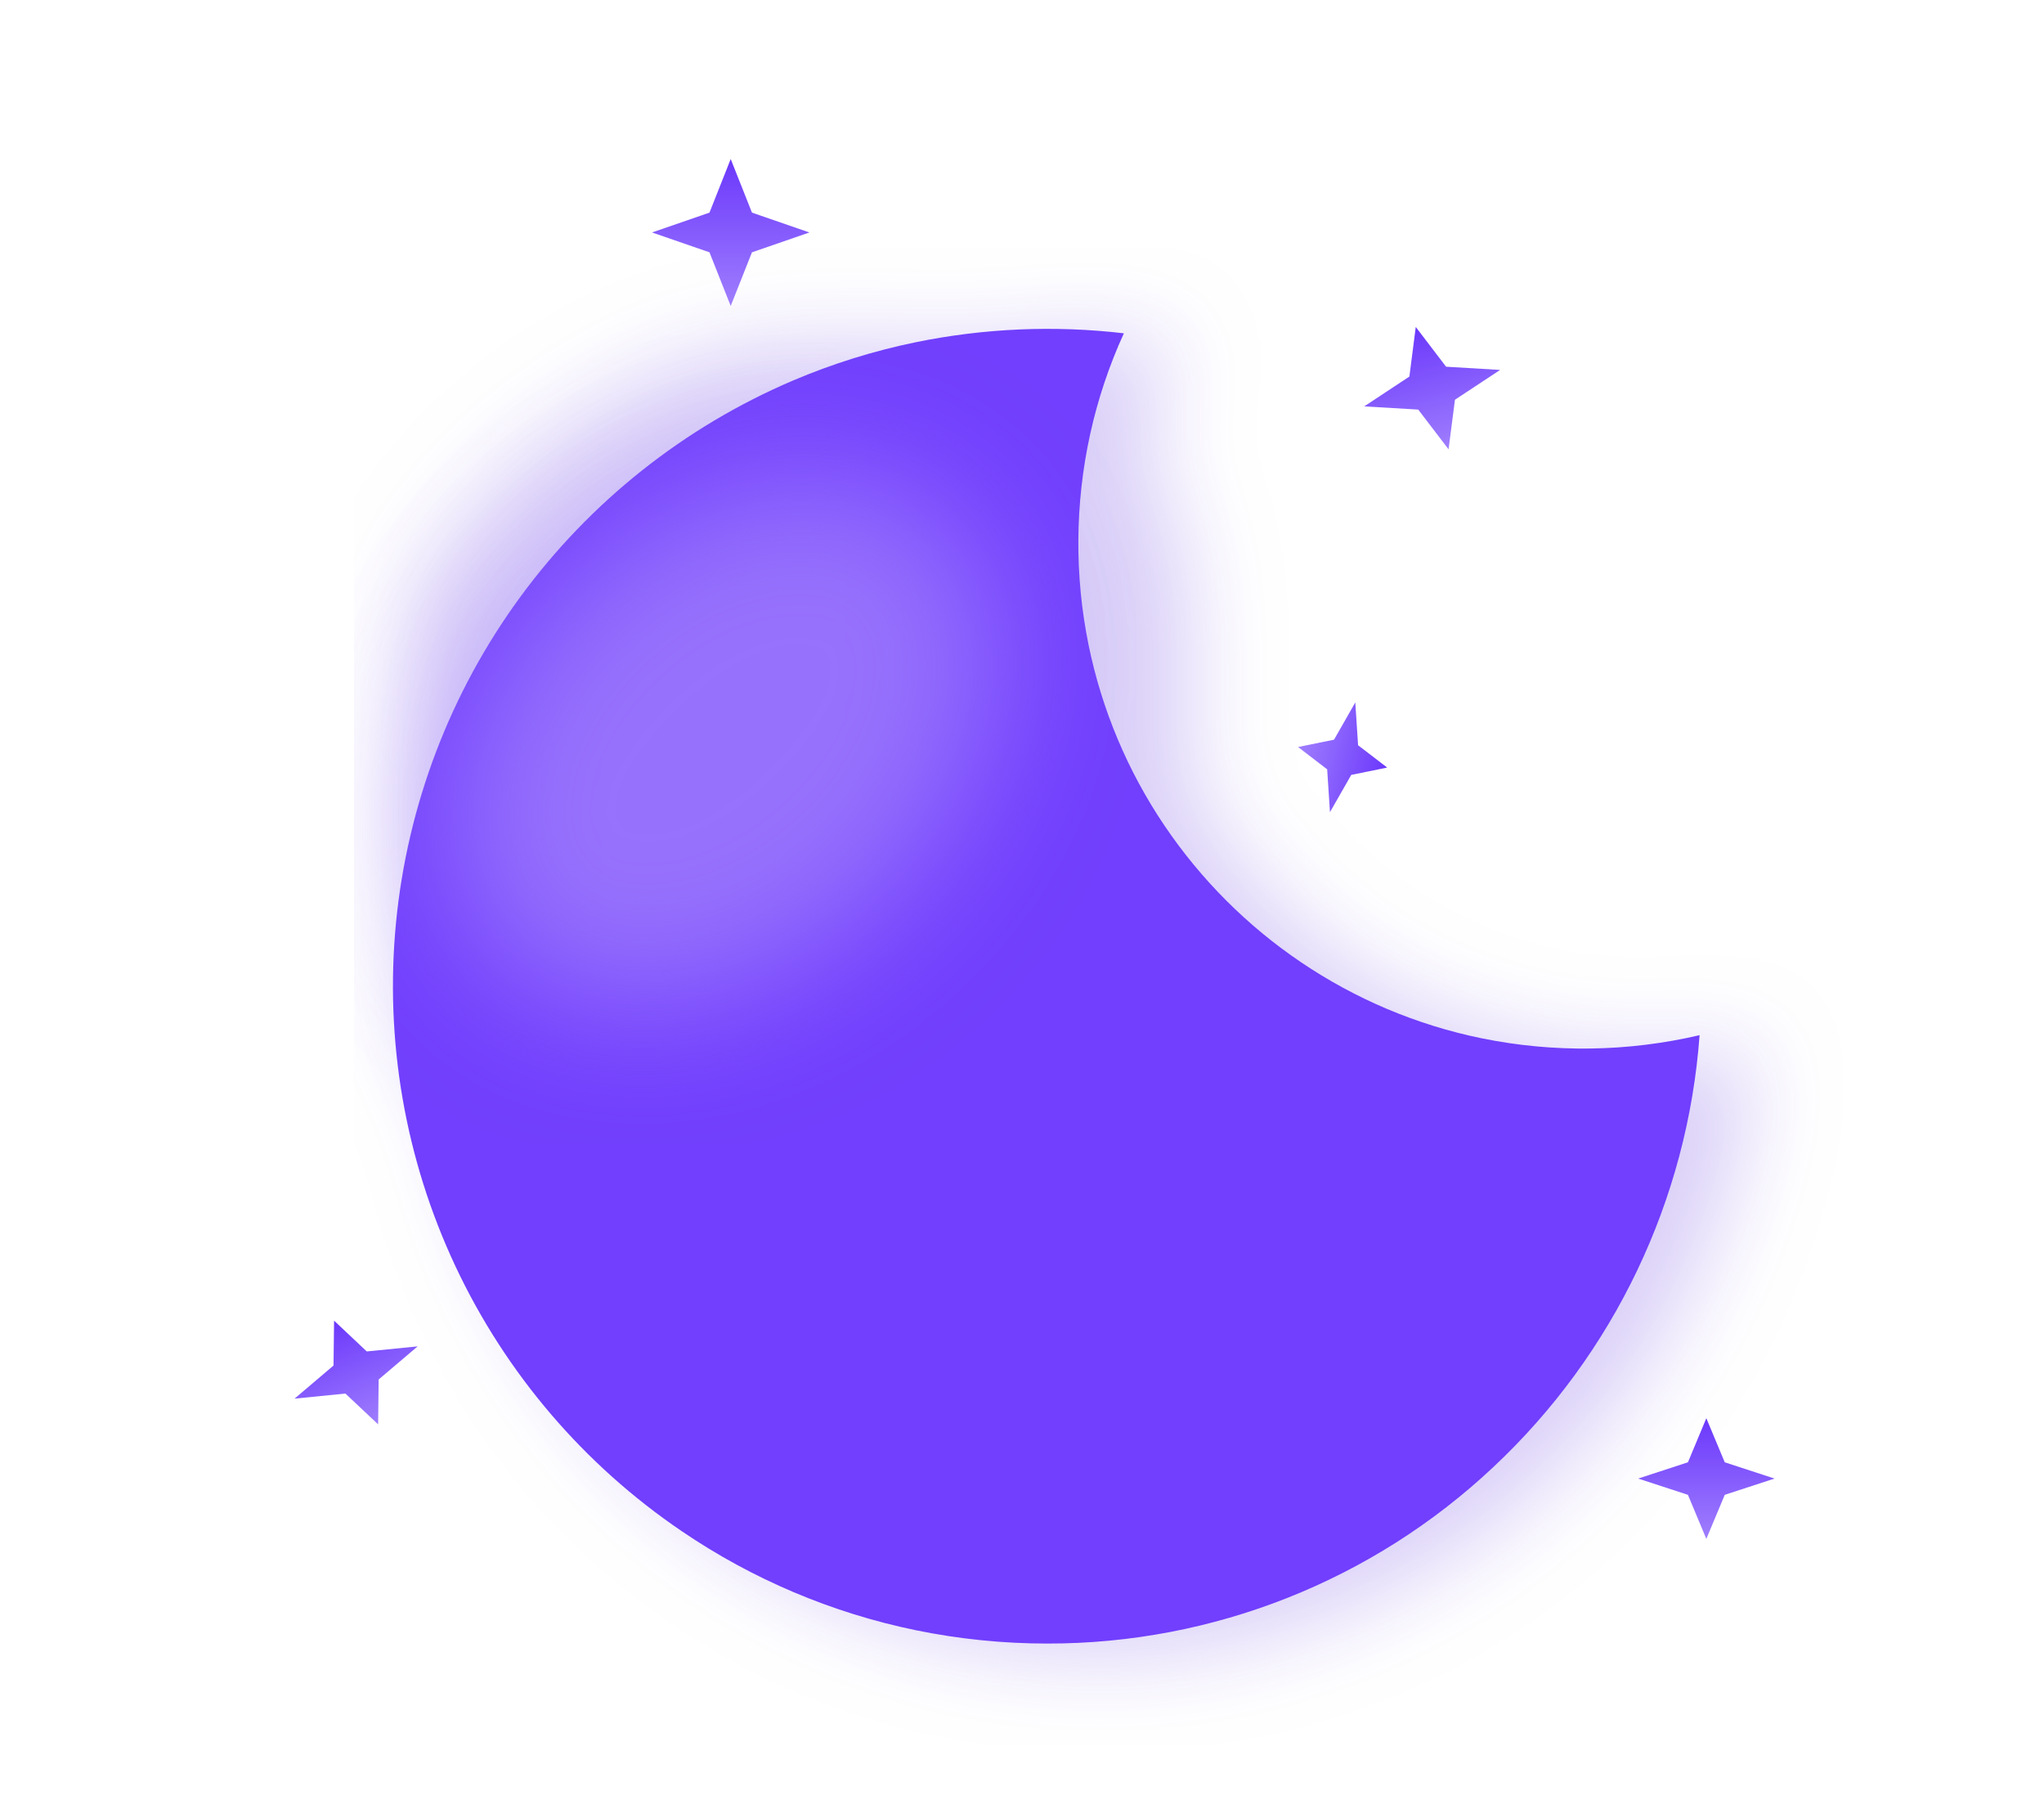
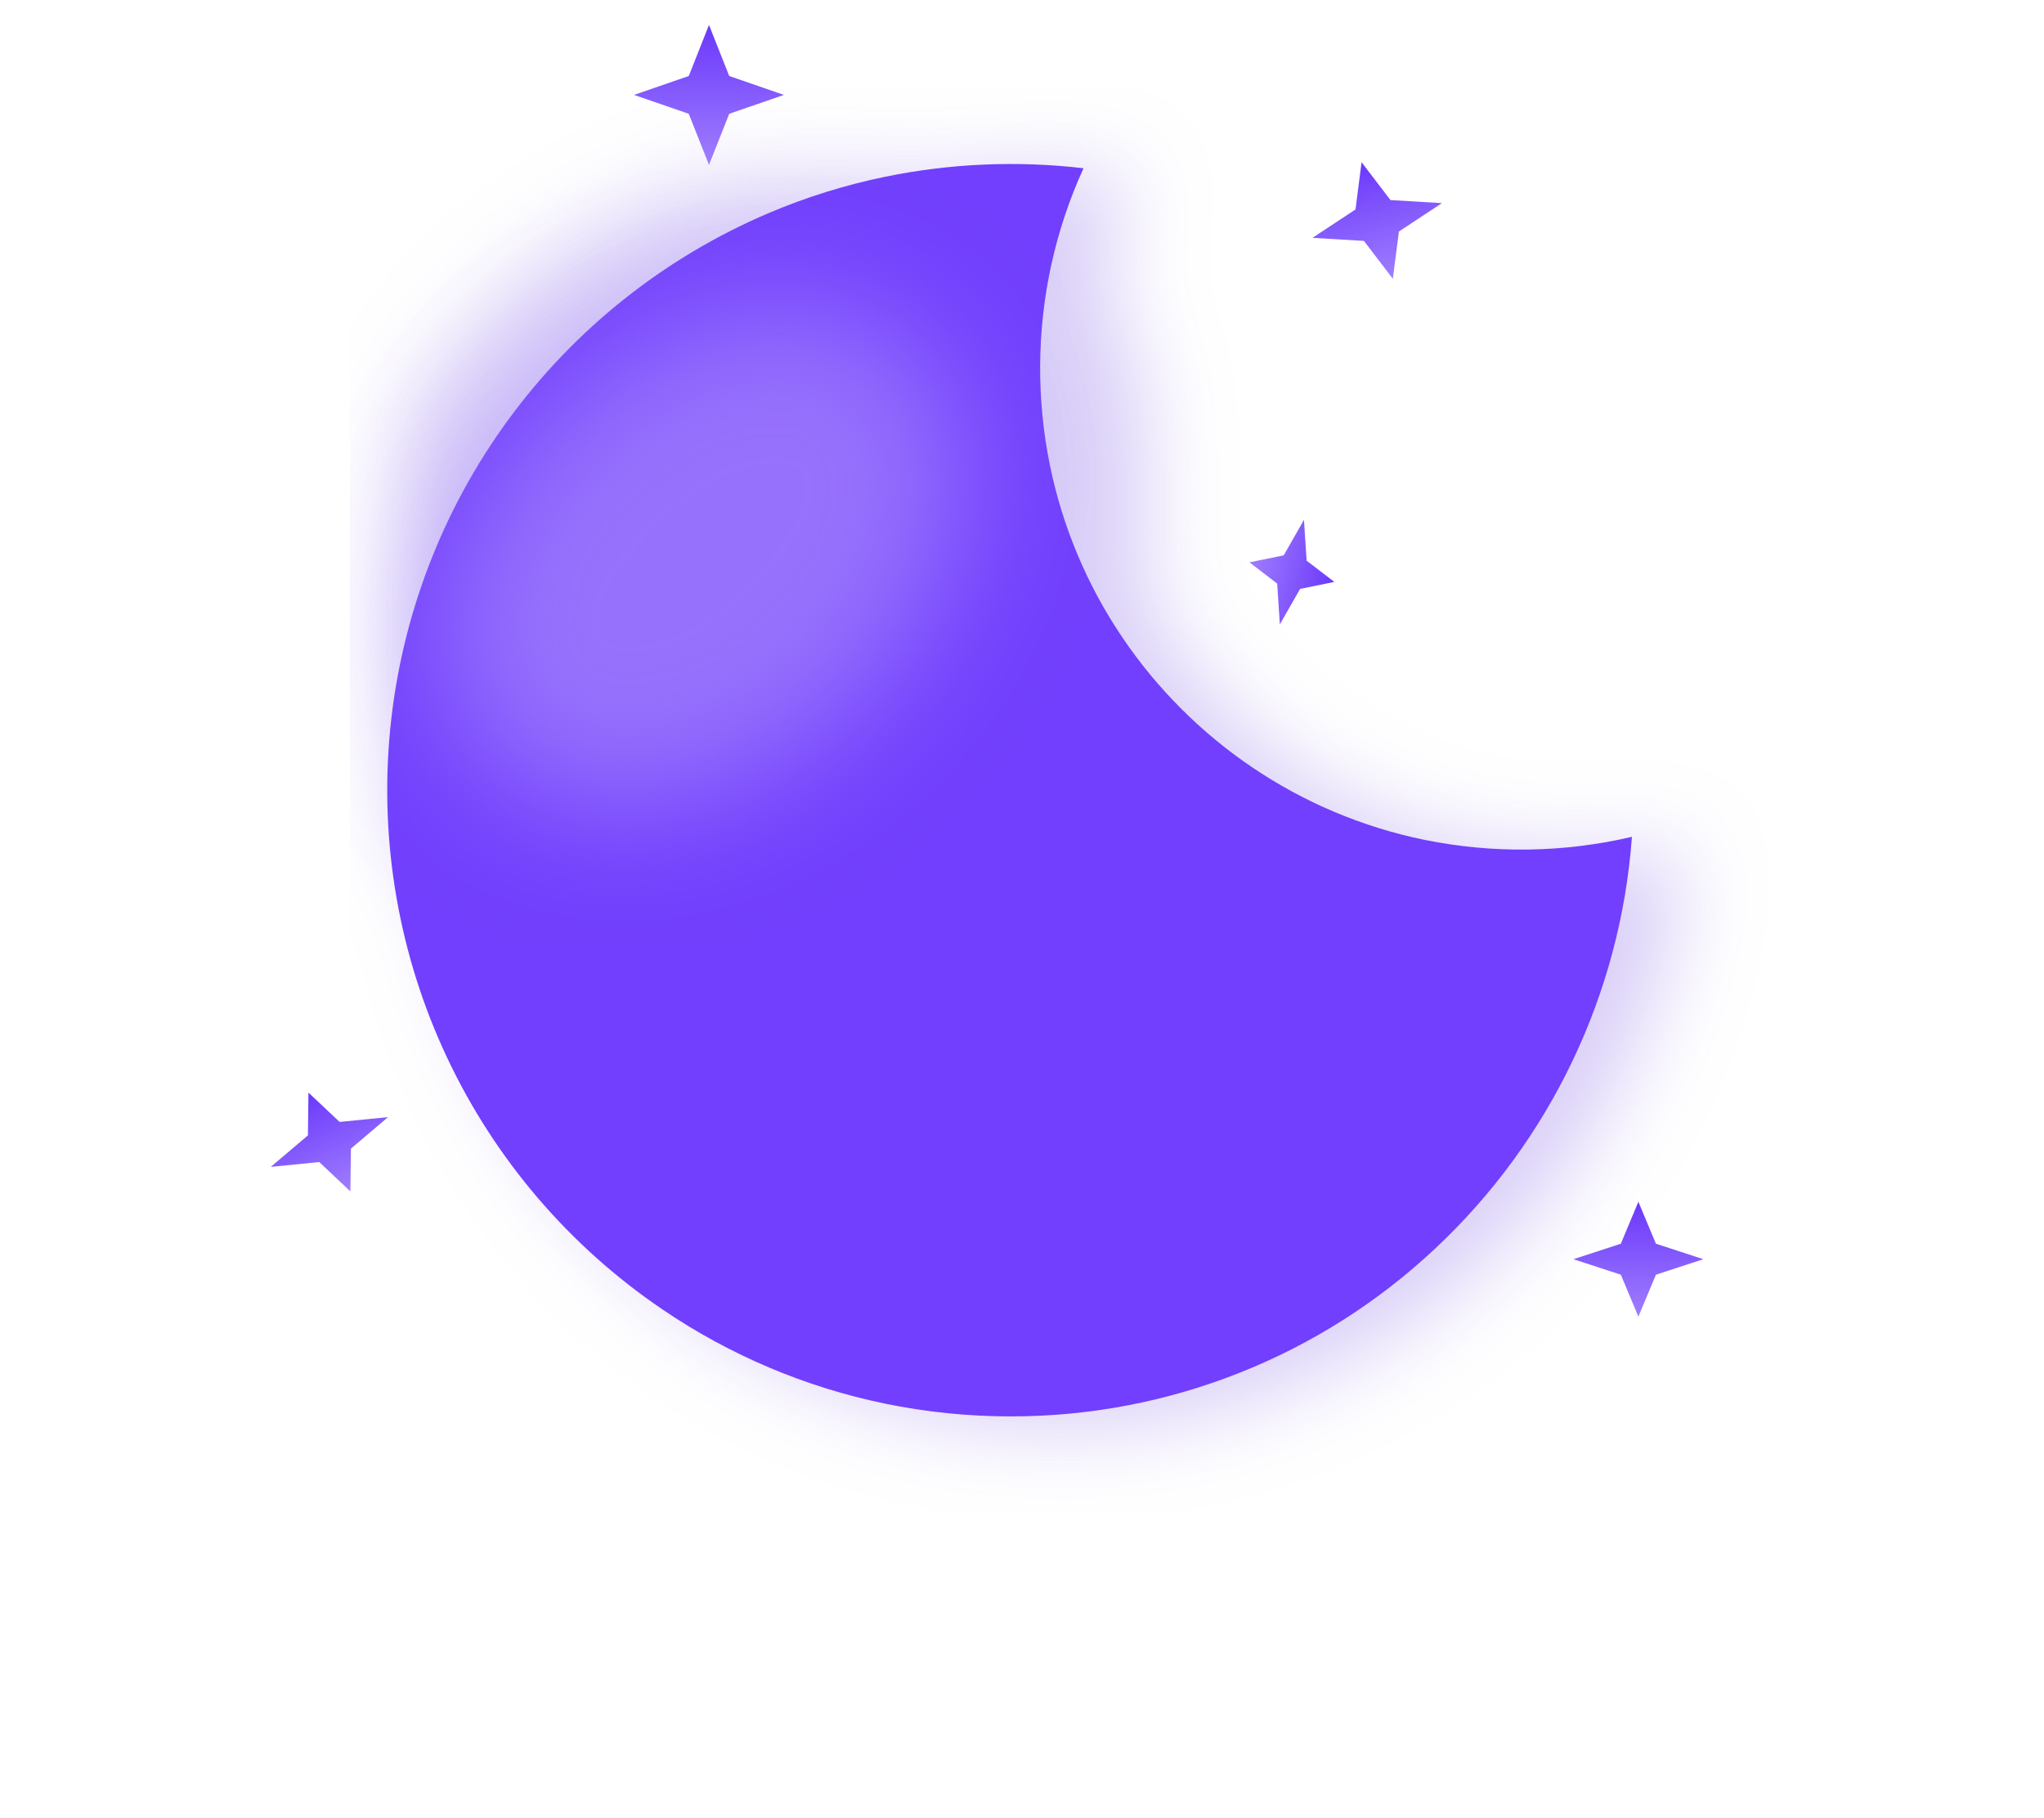
<svg xmlns="http://www.w3.org/2000/svg" width="90" height="80" viewBox="0 0 90 80" fill="none">
  <g filter="url(#filter0_d_141_6560)">
-     <path d="M46.122 72.349C44.173 72.35 42.229 72.153 40.32 71.761C36.635 71.002 33.137 69.523 30.025 67.407C25.715 64.486 22.271 60.457 20.056 55.745C17.841 51.033 16.936 45.81 17.436 40.627C17.936 35.444 19.824 30.492 22.899 26.291C25.975 22.089 30.126 18.794 34.916 16.751C36.657 16.011 38.467 15.446 40.32 15.065C43.335 14.448 46.429 14.315 49.486 14.672C48.835 16.096 48.337 17.584 48.001 19.113C47.331 22.169 47.308 25.331 47.933 28.397C48.515 31.242 49.653 33.945 51.279 36.351C52.88 38.719 54.919 40.759 57.288 42.359C58.478 43.163 59.743 43.85 61.066 44.41C62.411 44.979 63.81 45.413 65.241 45.706C68.412 46.352 71.684 46.305 74.835 45.568C74.304 52.818 71.064 59.603 65.76 64.574C60.445 69.575 53.42 72.357 46.122 72.349V72.349Z" fill="#713FFD" />
+     <path d="M44.505 62.349C42.648 62.35 40.796 62.162 38.977 61.789C35.467 61.066 32.135 59.657 29.171 57.642C25.065 54.859 21.784 51.021 19.674 46.532C17.564 42.043 16.701 37.069 17.178 32.131C17.655 27.194 19.453 22.476 22.383 18.474C25.313 14.471 29.267 11.332 33.83 9.386C35.488 8.681 37.213 8.143 38.978 7.78C41.85 7.192 44.797 7.066 47.709 7.406C47.089 8.762 46.615 10.18 46.294 11.636C45.656 14.548 45.634 17.56 46.229 20.48C46.784 23.191 47.868 25.765 49.417 28.057C50.942 30.313 52.885 32.256 55.141 33.781C56.275 34.547 57.48 35.201 58.74 35.734C60.022 36.276 61.354 36.69 62.717 36.969C65.737 37.584 68.855 37.539 71.856 36.837C71.35 43.743 68.264 50.207 63.212 54.942C58.149 59.707 51.457 62.356 44.505 62.349V62.349Z" fill="#713FFD" />
    <g filter="url(#filter1_f_141_6560)">
-       <path d="M38.459 39.906C44.104 34.823 45.717 27.411 42.061 23.351C38.405 19.291 30.866 20.12 25.221 25.203C19.576 30.285 17.963 37.697 21.619 41.757C25.275 45.817 32.815 44.988 38.459 39.906Z" fill="#A586FC" fill-opacity="0.72" />
+       <path d="M37.205 31.444C42.583 26.602 44.118 19.541 40.636 15.674C37.154 11.806 29.971 12.596 24.594 17.438C19.217 22.279 17.681 29.34 21.163 33.207C24.646 37.075 31.828 36.285 37.205 31.444Z" fill="#A586FC" fill-opacity="0.72" />
    </g>
  </g>
-   <path d="M32.174 7L33.11 9.36L35.639 10.233L33.11 11.107L32.174 13.467L31.239 11.107L28.71 10.233L31.239 9.36L32.174 7Z" fill="url(#paint0_linear_141_6560)" />
-   <path d="M75.132 62.43L75.943 64.37L78.135 65.086L75.943 65.802L75.132 67.742L74.322 65.802L72.13 65.086L74.322 64.37L75.132 62.43Z" fill="url(#paint1_linear_141_6560)" />
-   <path d="M62.338 14.393L63.673 16.143L66.053 16.284L64.063 17.597L63.782 19.779L62.447 18.03L60.068 17.889L62.057 16.576L62.338 14.393Z" fill="url(#paint2_linear_141_6560)" />
-   <path d="M14.71 58.135L16.149 59.49L18.39 59.267L16.673 60.724L16.649 62.7L15.209 61.344L12.969 61.568L14.685 60.111L14.71 58.135Z" fill="url(#paint3_linear_141_6560)" />
-   <path d="M61.08 33.788L59.497 34.111L58.56 35.751L58.437 33.866L57.156 32.883L58.739 32.561L59.675 30.921L59.798 32.806L61.08 33.788Z" fill="url(#paint4_linear_141_6560)" />
+   <path d="M31.218 1.098L32.109 3.346L34.518 4.178L32.109 5.009L31.218 7.258L30.327 5.009L27.918 4.178L30.327 3.346L31.218 1.098Z" fill="url(#paint0_linear_141_6560)" />
+   <path d="M72.14 52.9L72.912 54.748L75 55.43L72.912 56.112L72.14 57.96L71.368 56.112L69.28 55.43L71.368 54.748L72.14 52.9Z" fill="url(#paint1_linear_141_6560)" />
+   <path d="M59.952 7.141L61.224 8.807L63.491 8.942L61.596 10.192L61.328 12.271L60.056 10.605L57.789 10.47L59.685 9.22L59.952 7.141Z" fill="url(#paint2_linear_141_6560)" />
+   <path d="M13.582 48.096L14.953 49.387L17.087 49.175L15.452 50.562L15.428 52.446L14.057 51.153L11.923 51.366L13.558 49.979L13.582 48.096Z" fill="url(#paint3_linear_141_6560)" />
+   <path d="M58.753 25.616L57.245 25.923L56.353 27.486L56.236 25.69L55.015 24.753L56.523 24.447L57.415 22.885L57.532 24.68L58.753 25.616Z" fill="url(#paint4_linear_141_6560)" />
  <defs>
-     <filter id="filter0_d_141_6560" x="15.611" y="10.939" width="65.533" height="65.872" filterUnits="userSpaceOnUse" color-interpolation-filters="sRGB">
+     <filter id="filter0_d_141_6560" x="15.44" y="3.85" width="62.426" height="62.75" filterUnits="userSpaceOnUse" color-interpolation-filters="sRGB">
      <feFlood flood-opacity="0" result="BackgroundImageFix" />
      <feColorMatrix in="SourceAlpha" type="matrix" values="0 0 0 0 0 0 0 0 0 0 0 0 0 0 0 0 0 0 127 0" result="hardAlpha" />
-       <feOffset dx="2.31" dy="0.462" />
-       <feGaussianBlur stdDeviation="2" />
+       <feOffset dx="2.2" dy="0.44" />
+       <feGaussianBlur stdDeviation="1.905" />
      <feColorMatrix type="matrix" values="0 0 0 0 0.456 0 0 0 0 0.303 0 0 0 0 0.892 0 0 0 0.28 0" />
      <feBlend mode="normal" in2="BackgroundImageFix" result="effect1_dropShadow_141_6560" />
      <feBlend mode="normal" in="SourceGraphic" in2="effect1_dropShadow_141_6560" result="shape" />
    </filter>
-     <filter id="filter1_f_141_6560" x="13.662" y="14.775" width="36.357" height="35.558" filterUnits="userSpaceOnUse" color-interpolation-filters="sRGB">
+     <filter id="filter1_f_141_6560" x="13.583" y="7.504" width="34.634" height="33.873" filterUnits="userSpaceOnUse" color-interpolation-filters="sRGB">
      <feFlood flood-opacity="0" result="BackgroundImageFix" />
      <feBlend mode="normal" in="SourceGraphic" in2="BackgroundImageFix" result="shape" />
-       <feGaussianBlur stdDeviation="3" result="effect1_foregroundBlur_141_6560" />
+       <feGaussianBlur stdDeviation="2.858" result="effect1_foregroundBlur_141_6560" />
    </filter>
-     <linearGradient id="paint0_linear_141_6560" x1="32.174" y1="7" x2="32.174" y2="13.467" gradientUnits="userSpaceOnUse">
+     <linearGradient id="paint0_linear_141_6560" x1="31.218" y1="1.098" x2="31.218" y2="7.258" gradientUnits="userSpaceOnUse">
      <stop stop-color="#6B38FC" />
      <stop offset="1" stop-color="#9F7EFD" />
    </linearGradient>
-     <linearGradient id="paint1_linear_141_6560" x1="75.132" y1="62.43" x2="75.132" y2="67.742" gradientUnits="userSpaceOnUse">
+     <linearGradient id="paint1_linear_141_6560" x1="72.14" y1="52.9" x2="72.14" y2="57.96" gradientUnits="userSpaceOnUse">
      <stop stop-color="#6B38FC" />
      <stop offset="1" stop-color="#9F7EFD" />
    </linearGradient>
-     <linearGradient id="paint2_linear_141_6560" x1="62.338" y1="14.393" x2="63.782" y2="19.779" gradientUnits="userSpaceOnUse">
+     <linearGradient id="paint2_linear_141_6560" x1="59.952" y1="7.14" x2="61.328" y2="12.271" gradientUnits="userSpaceOnUse">
      <stop stop-color="#6B38FC" />
      <stop offset="1" stop-color="#9F7EFD" />
    </linearGradient>
-     <linearGradient id="paint3_linear_141_6560" x1="14.71" y1="58.135" x2="16.649" y2="62.701" gradientUnits="userSpaceOnUse">
+     <linearGradient id="paint3_linear_141_6560" x1="13.582" y1="48.096" x2="15.428" y2="52.446" gradientUnits="userSpaceOnUse">
      <stop stop-color="#6B38FC" />
      <stop offset="1" stop-color="#9F7EFD" />
    </linearGradient>
-     <linearGradient id="paint4_linear_141_6560" x1="61.08" y1="33.789" x2="57.156" y2="32.883" gradientUnits="userSpaceOnUse">
+     <linearGradient id="paint4_linear_141_6560" x1="58.753" y1="25.617" x2="55.015" y2="24.754" gradientUnits="userSpaceOnUse">
      <stop stop-color="#6B38FC" />
      <stop offset="1" stop-color="#9F7EFD" />
    </linearGradient>
  </defs>
</svg>
